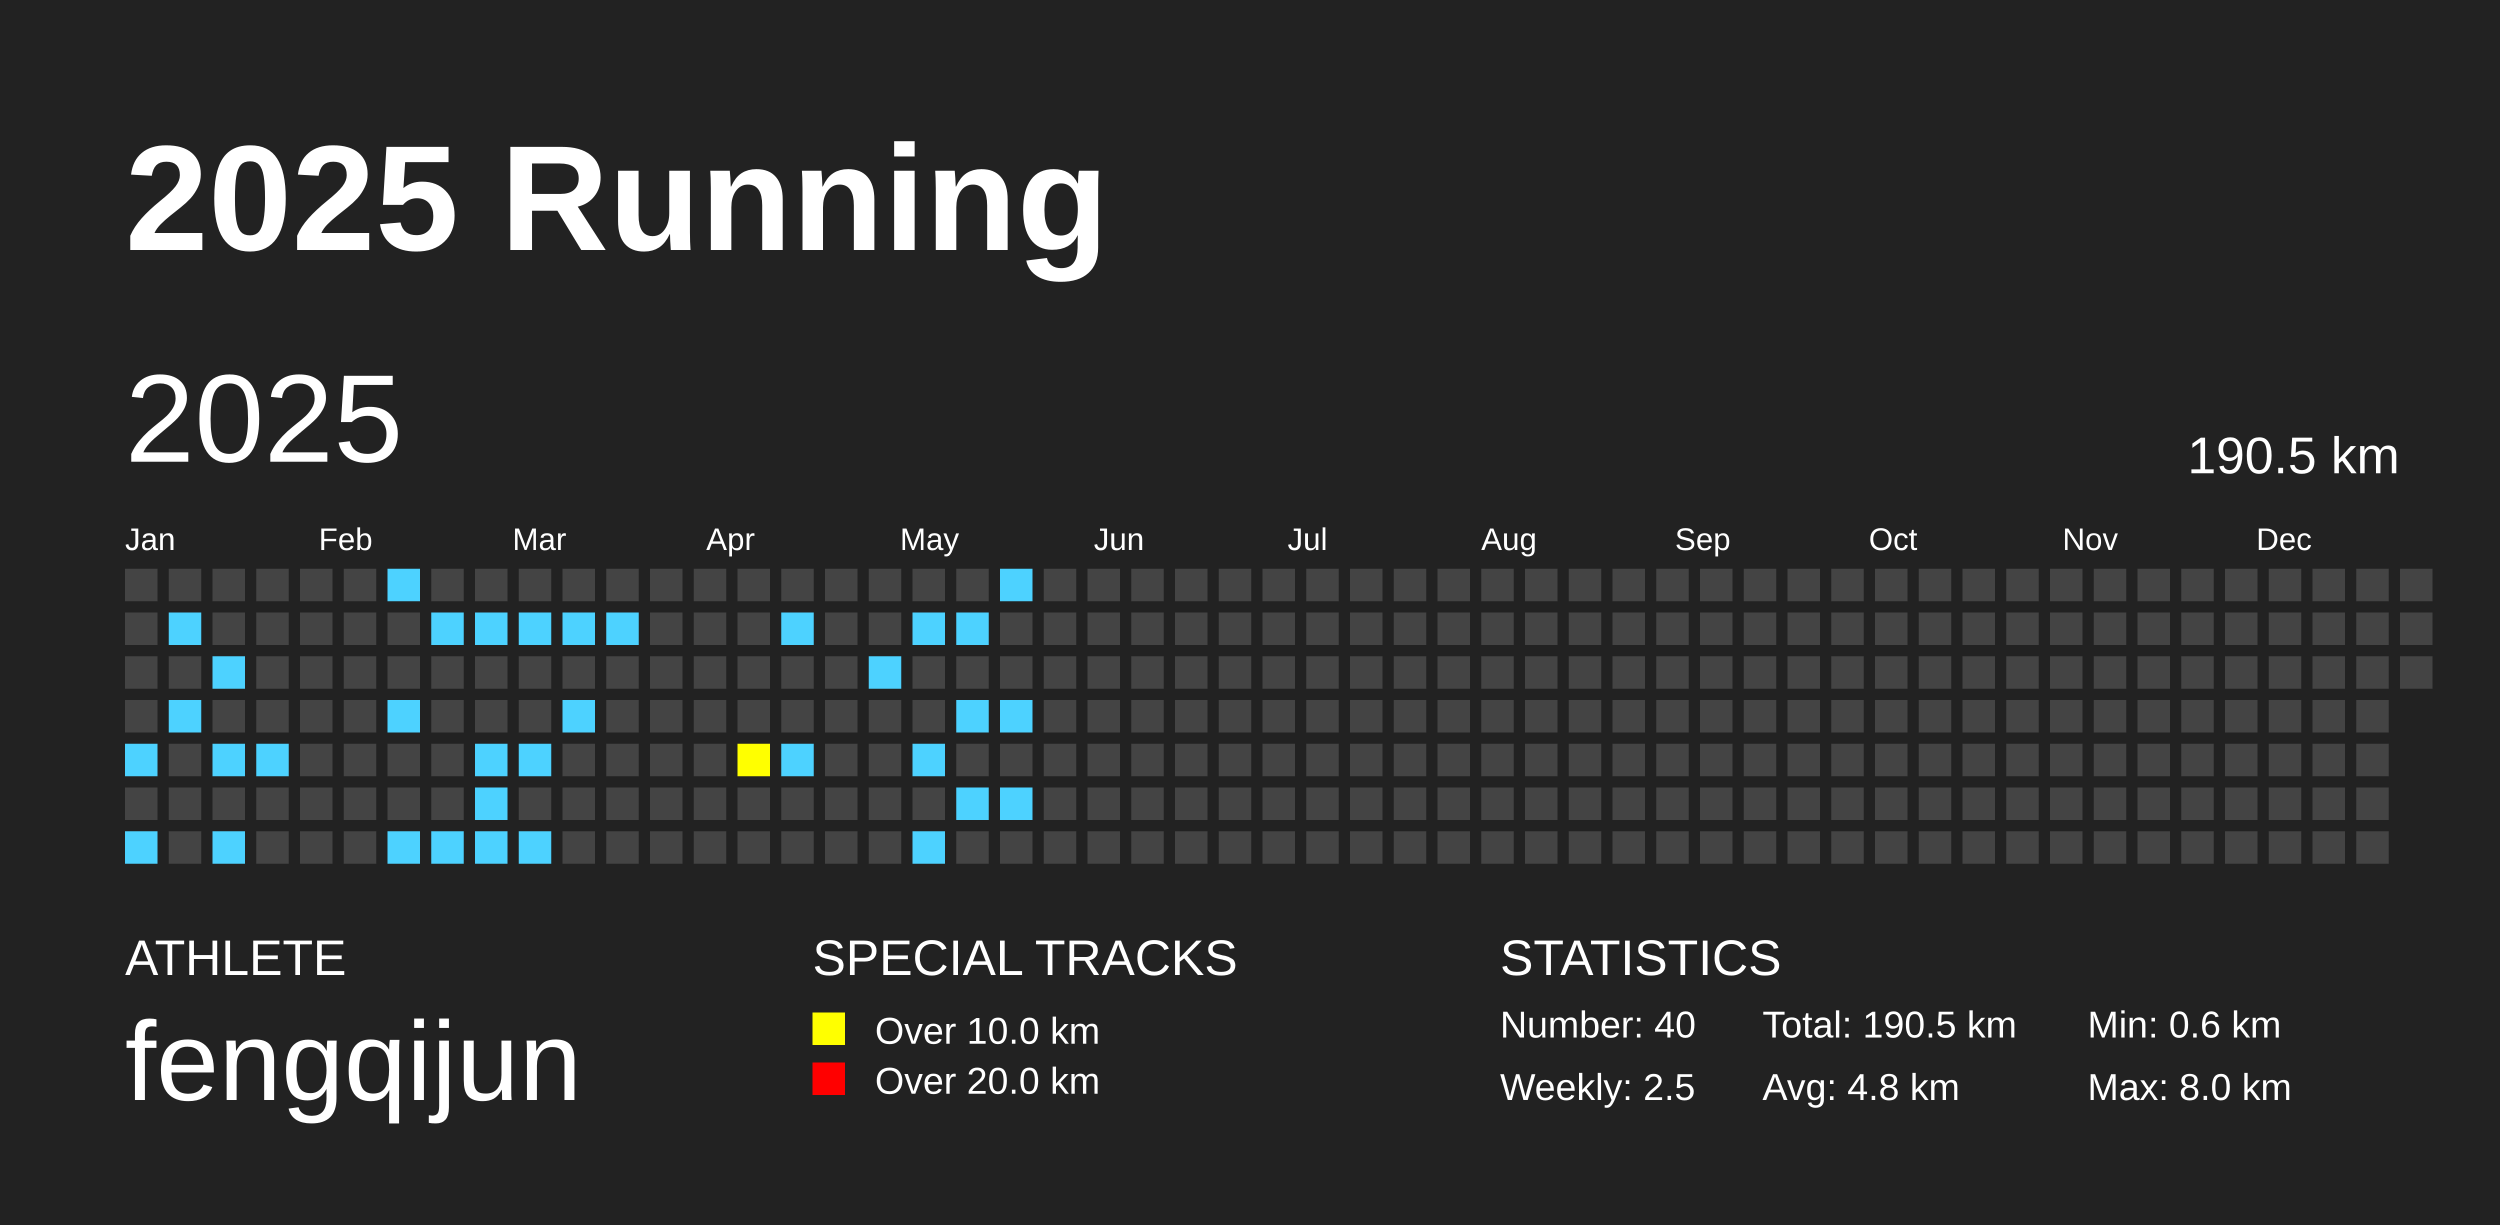
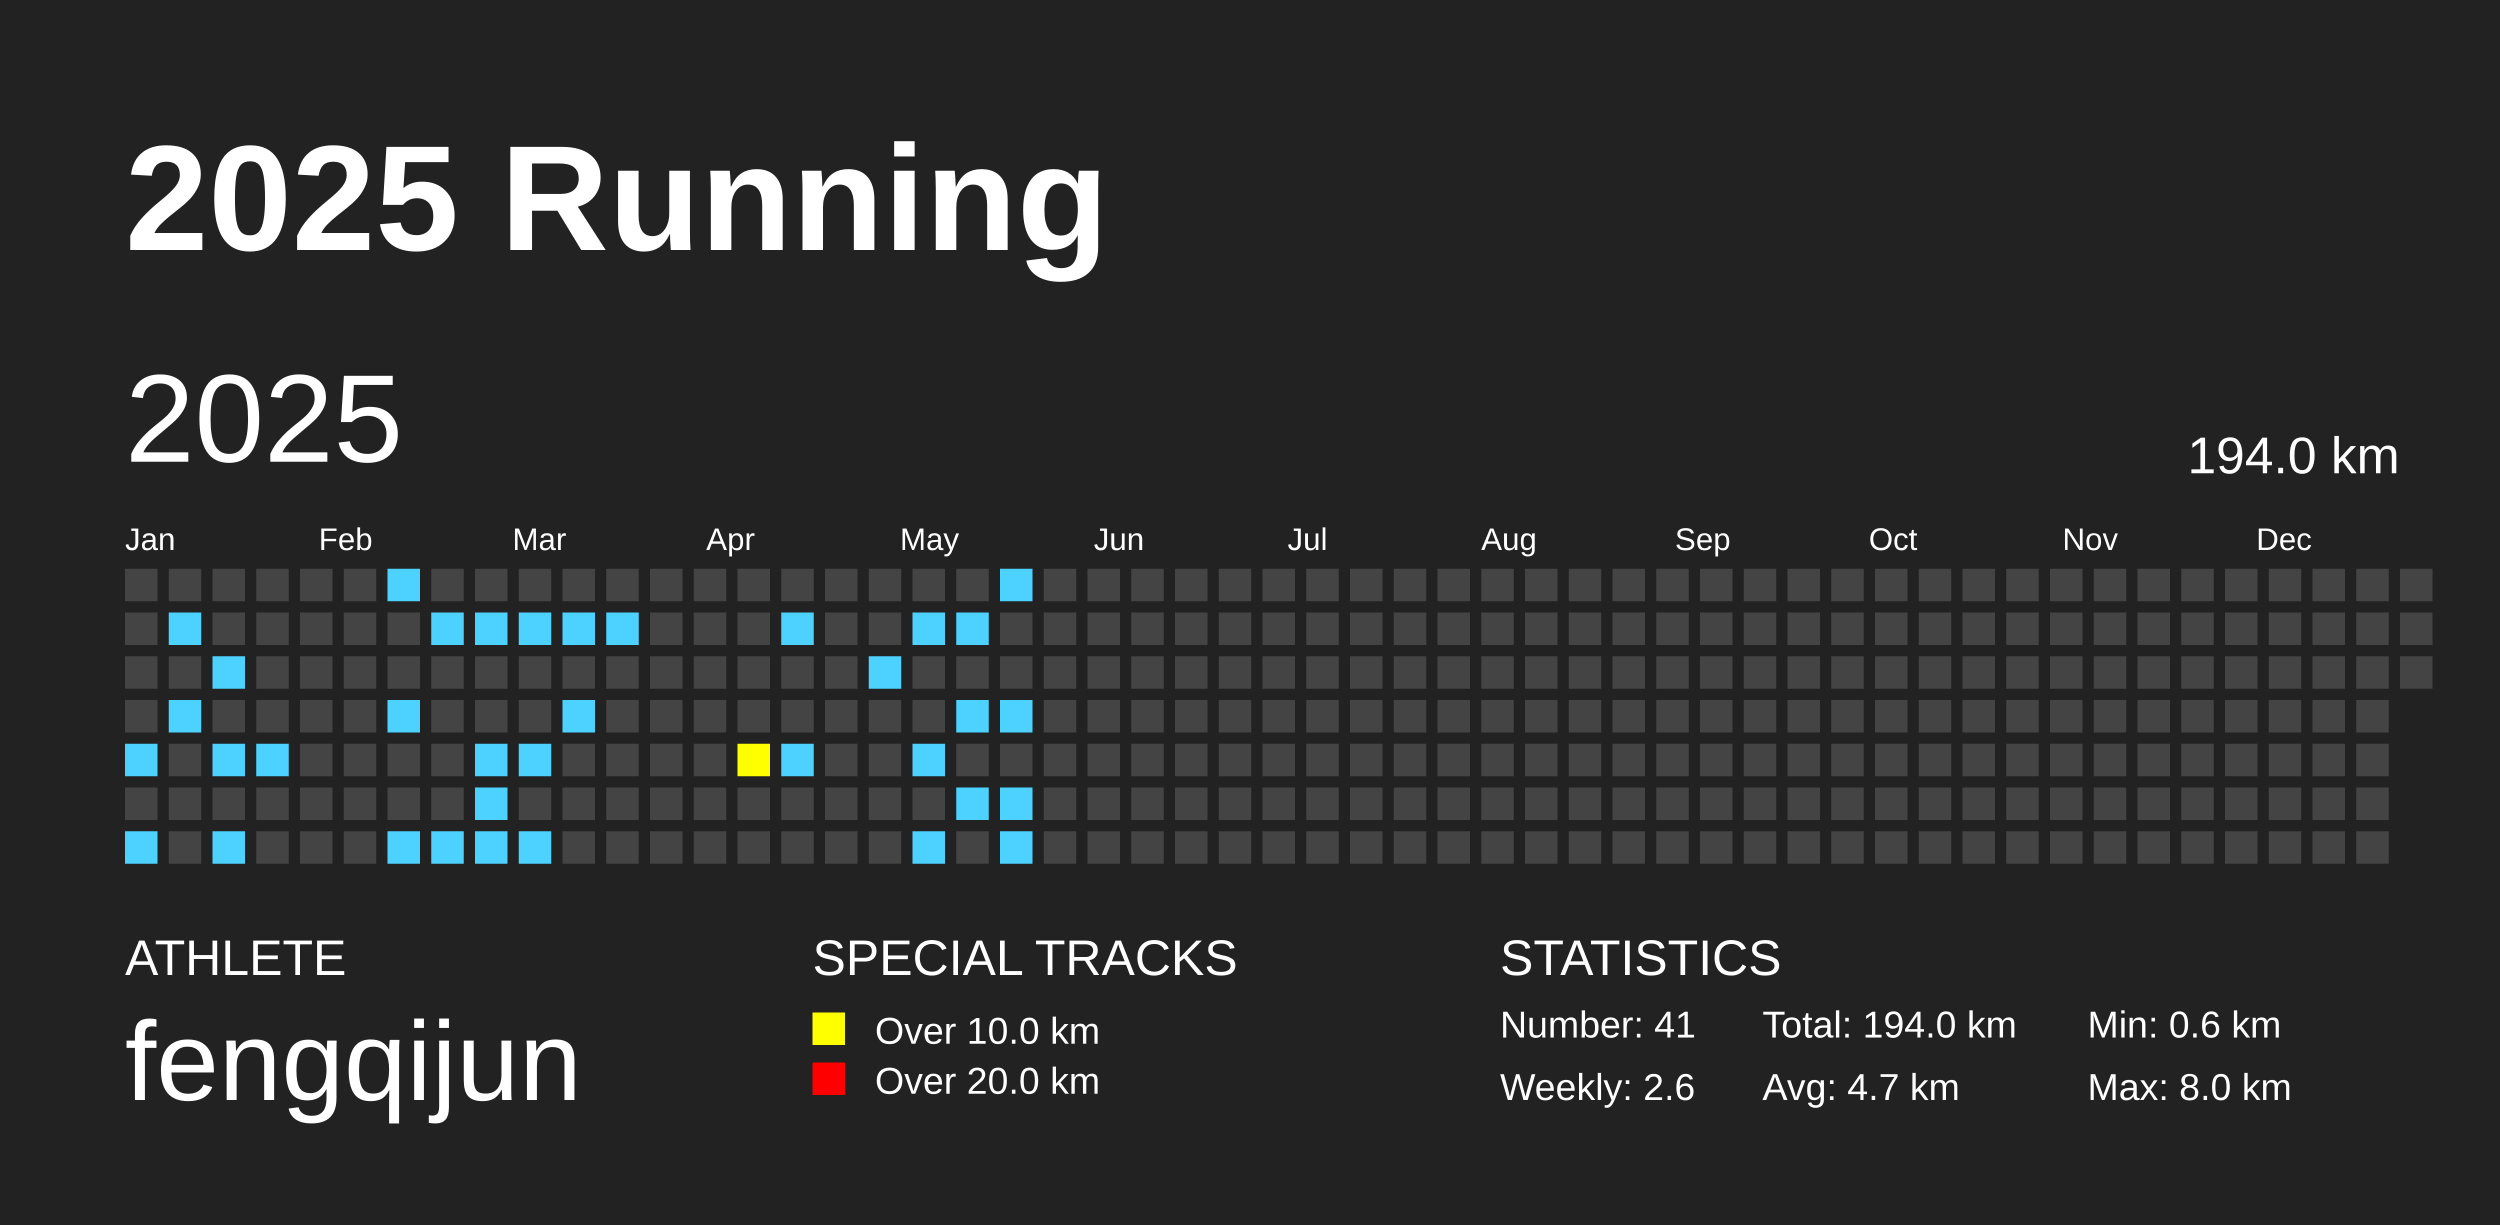
<svg xmlns="http://www.w3.org/2000/svg" baseProfile="full" height="98mm" version="1.1" viewBox="0,0,200,98" width="200mm">
  <defs />
  <rect fill="#222222" height="98" width="200" x="0" y="0" />
  <text fill="#FFFFFF" style="font-size:12px; font-family:Arial; font-weight:bold;" x="10" y="20">2025 Running</text>
  <text fill="#FFFFFF" style="font-size:4px; font-family:Arial" x="10" y="78">ATHLETE</text>
  <text fill="#FFFFFF" style="font-size:9px; font-family:Arial" x="10" y="88">fengqijun</text>
  <text fill="#FFFFFF" style="font-size:4px; font-family:Arial" x="65" y="78">SPECIAL TRACKS</text>
  <rect fill="yellow" height="2.6" width="2.6" x="65" y="81" />
  <text fill="#FFFFFF" style="font-size:3px; font-family:Arial" x="70" y="83.5">Over 10.0 km</text>
  <rect fill="red" height="2.6" width="2.6" x="65" y="85" />
  <text fill="#FFFFFF" style="font-size:3px; font-family:Arial" x="70" y="87.5">Over 20.0 km</text>
  <text fill="#FFFFFF" style="font-size:4px; font-family:Arial" x="120" y="78">STATISTICS</text>
-   <text fill="#FFFFFF" style="font-size:3px; font-family:Arial" x="120" y="83">Number: 40</text>
-   <text fill="#FFFFFF" style="font-size:3px; font-family:Arial" x="120" y="88">Weekly: 2.5</text>
-   <text fill="#FFFFFF" style="font-size:3px; font-family:Arial" x="141" y="83">Total: 190.5 km</text>
-   <text fill="#FFFFFF" style="font-size:3px; font-family:Arial" x="141" y="88">Avg: 4.8 km</text>
+   <text fill="#FFFFFF" style="font-size:3px; font-family:Arial" x="120" y="83">Number: 41</text>
+   <text fill="#FFFFFF" style="font-size:3px; font-family:Arial" x="120" y="88">Weekly: 2.6</text>
+   <text fill="#FFFFFF" style="font-size:3px; font-family:Arial" x="141" y="83">Total: 194.0 km</text>
+   <text fill="#FFFFFF" style="font-size:3px; font-family:Arial" x="141" y="88">Avg: 4.7 km</text>
  <text fill="#FFFFFF" style="font-size:3px; font-family:Arial" x="167" y="83">Min: 0.6 km</text>
  <text fill="#FFFFFF" style="font-size:3px; font-family:Arial" x="167" y="88">Max: 8.0 km</text>
  <text dominant-baseline="hanging" fill="#FFFFFF" style="font-size:10.0px; font-family:Arial;" x="10" y="30">2025</text>
-   <text dominant-baseline="hanging" fill="#FFFFFF" style="font-size:4.125px; font-family:Arial;" x="175" y="35">190.5 km</text>
+   <text dominant-baseline="hanging" fill="#FFFFFF" style="font-size:4.125px; font-family:Arial;" x="175" y="35">194.0 km</text>
  <text fill="#FFFFFF" style="font-size:2.5px; font-family:Arial" x="10.0" y="44">Jan</text>
  <text fill="#FFFFFF" style="font-size:2.5px; font-family:Arial" x="25.5" y="44">Feb</text>
  <text fill="#FFFFFF" style="font-size:2.5px; font-family:Arial" x="41.0" y="44">Mar</text>
  <text fill="#FFFFFF" style="font-size:2.5px; font-family:Arial" x="56.5" y="44">Apr</text>
  <text fill="#FFFFFF" style="font-size:2.5px; font-family:Arial" x="72.0" y="44">May</text>
  <text fill="#FFFFFF" style="font-size:2.5px; font-family:Arial" x="87.5" y="44">Jun</text>
  <text fill="#FFFFFF" style="font-size:2.5px; font-family:Arial" x="103.0" y="44">Jul</text>
  <text fill="#FFFFFF" style="font-size:2.5px; font-family:Arial" x="118.5" y="44">Aug</text>
  <text fill="#FFFFFF" style="font-size:2.5px; font-family:Arial" x="134.0" y="44">Sep</text>
  <text fill="#FFFFFF" style="font-size:2.5px; font-family:Arial" x="149.5" y="44">Oct</text>
  <text fill="#FFFFFF" style="font-size:2.5px; font-family:Arial" x="165.0" y="44">Nov</text>
  <text fill="#FFFFFF" style="font-size:2.5px; font-family:Arial" x="180.5" y="44">Dec</text>
  <rect fill="#444444" height="2.6" width="2.6" x="10.0" y="45.5" />
  <rect fill="#444444" height="2.6" width="2.6" x="10.0" y="49.0" />
  <rect fill="#444444" height="2.6" width="2.6" x="10.0" y="52.5" />
  <rect fill="#444444" height="2.6" width="2.6" x="10.0" y="56.0" />
  <rect fill="#4DD2FF" height="2.6" width="2.6" x="10.0" y="59.5" />
  <rect fill="#444444" height="2.6" width="2.6" x="10.0" y="63.0" />
  <rect fill="#4DD2FF" height="2.6" width="2.6" x="10.0" y="66.5" />
  <rect fill="#444444" height="2.6" width="2.6" x="13.5" y="45.5" />
  <rect fill="#4DD2FF" height="2.6" width="2.6" x="13.5" y="49.0" />
  <rect fill="#444444" height="2.6" width="2.6" x="13.5" y="52.5" />
  <rect fill="#4DD2FF" height="2.6" width="2.6" x="13.5" y="56.0" />
  <rect fill="#444444" height="2.6" width="2.6" x="13.5" y="59.5" />
  <rect fill="#444444" height="2.6" width="2.6" x="13.5" y="63.0" />
  <rect fill="#444444" height="2.6" width="2.6" x="13.5" y="66.5" />
  <rect fill="#444444" height="2.6" width="2.6" x="17.0" y="45.5" />
  <rect fill="#444444" height="2.6" width="2.6" x="17.0" y="49.0" />
  <rect fill="#4DD2FF" height="2.6" width="2.6" x="17.0" y="52.5" />
  <rect fill="#444444" height="2.6" width="2.6" x="17.0" y="56.0" />
  <rect fill="#4DD2FF" height="2.6" width="2.6" x="17.0" y="59.5" />
  <rect fill="#444444" height="2.6" width="2.6" x="17.0" y="63.0" />
  <rect fill="#4DD2FF" height="2.6" width="2.6" x="17.0" y="66.5" />
  <rect fill="#444444" height="2.6" width="2.6" x="20.5" y="45.5" />
  <rect fill="#444444" height="2.6" width="2.6" x="20.5" y="49.0" />
  <rect fill="#444444" height="2.6" width="2.6" x="20.5" y="52.5" />
  <rect fill="#444444" height="2.6" width="2.6" x="20.5" y="56.0" />
  <rect fill="#4DD2FF" height="2.6" width="2.6" x="20.5" y="59.5" />
  <rect fill="#444444" height="2.6" width="2.6" x="20.5" y="63.0" />
  <rect fill="#444444" height="2.6" width="2.6" x="20.5" y="66.5" />
  <rect fill="#444444" height="2.6" width="2.6" x="24.0" y="45.5" />
  <rect fill="#444444" height="2.6" width="2.6" x="24.0" y="49.0" />
  <rect fill="#444444" height="2.6" width="2.6" x="24.0" y="52.5" />
  <rect fill="#444444" height="2.6" width="2.6" x="24.0" y="56.0" />
  <rect fill="#444444" height="2.6" width="2.6" x="24.0" y="59.5" />
  <rect fill="#444444" height="2.6" width="2.6" x="24.0" y="63.0" />
  <rect fill="#444444" height="2.6" width="2.6" x="24.0" y="66.5" />
  <rect fill="#444444" height="2.6" width="2.6" x="27.5" y="45.5" />
  <rect fill="#444444" height="2.6" width="2.6" x="27.5" y="49.0" />
  <rect fill="#444444" height="2.6" width="2.6" x="27.5" y="52.5" />
  <rect fill="#444444" height="2.6" width="2.6" x="27.5" y="56.0" />
  <rect fill="#444444" height="2.6" width="2.6" x="27.5" y="59.5" />
  <rect fill="#444444" height="2.6" width="2.6" x="27.5" y="63.0" />
  <rect fill="#444444" height="2.6" width="2.6" x="27.5" y="66.5" />
  <rect fill="#4DD2FF" height="2.6" width="2.6" x="31.0" y="45.5" />
  <rect fill="#444444" height="2.6" width="2.6" x="31.0" y="49.0" />
  <rect fill="#444444" height="2.6" width="2.6" x="31.0" y="52.5" />
  <rect fill="#4DD2FF" height="2.6" width="2.6" x="31.0" y="56.0" />
  <rect fill="#444444" height="2.6" width="2.6" x="31.0" y="59.5" />
  <rect fill="#444444" height="2.6" width="2.6" x="31.0" y="63.0" />
  <rect fill="#4DD2FF" height="2.6" width="2.6" x="31.0" y="66.5" />
  <rect fill="#444444" height="2.6" width="2.6" x="34.5" y="45.5" />
  <rect fill="#4DD2FF" height="2.6" width="2.6" x="34.5" y="49.0" />
  <rect fill="#444444" height="2.6" width="2.6" x="34.5" y="52.5" />
  <rect fill="#444444" height="2.6" width="2.6" x="34.5" y="56.0" />
  <rect fill="#444444" height="2.6" width="2.6" x="34.5" y="59.5" />
  <rect fill="#444444" height="2.6" width="2.6" x="34.5" y="63.0" />
  <rect fill="#4DD2FF" height="2.6" width="2.6" x="34.5" y="66.5" />
  <rect fill="#444444" height="2.6" width="2.6" x="38.0" y="45.5" />
  <rect fill="#4DD2FF" height="2.6" width="2.6" x="38.0" y="49.0" />
  <rect fill="#444444" height="2.6" width="2.6" x="38.0" y="52.5" />
  <rect fill="#444444" height="2.6" width="2.6" x="38.0" y="56.0" />
  <rect fill="#4DD2FF" height="2.6" width="2.6" x="38.0" y="59.5" />
  <rect fill="#4DD2FF" height="2.6" width="2.6" x="38.0" y="63.0" />
  <rect fill="#4DD2FF" height="2.6" width="2.6" x="38.0" y="66.5" />
  <rect fill="#444444" height="2.6" width="2.6" x="41.5" y="45.5" />
  <rect fill="#4DD2FF" height="2.6" width="2.6" x="41.5" y="49.0" />
  <rect fill="#444444" height="2.6" width="2.6" x="41.5" y="52.5" />
  <rect fill="#444444" height="2.6" width="2.6" x="41.5" y="56.0" />
  <rect fill="#4DD2FF" height="2.6" width="2.6" x="41.5" y="59.5" />
  <rect fill="#444444" height="2.6" width="2.6" x="41.5" y="63.0" />
  <rect fill="#4DD2FF" height="2.6" width="2.6" x="41.5" y="66.5" />
  <rect fill="#444444" height="2.6" width="2.6" x="45.0" y="45.5" />
  <rect fill="#4DD2FF" height="2.6" width="2.6" x="45.0" y="49.0" />
  <rect fill="#444444" height="2.6" width="2.6" x="45.0" y="52.5" />
  <rect fill="#4DD2FF" height="2.6" width="2.6" x="45.0" y="56.0" />
  <rect fill="#444444" height="2.6" width="2.6" x="45.0" y="59.5" />
  <rect fill="#444444" height="2.6" width="2.6" x="45.0" y="63.0" />
  <rect fill="#444444" height="2.6" width="2.6" x="45.0" y="66.5" />
  <rect fill="#444444" height="2.6" width="2.6" x="48.5" y="45.5" />
  <rect fill="#4DD2FF" height="2.6" width="2.6" x="48.5" y="49.0" />
  <rect fill="#444444" height="2.6" width="2.6" x="48.5" y="52.5" />
  <rect fill="#444444" height="2.6" width="2.6" x="48.5" y="56.0" />
  <rect fill="#444444" height="2.6" width="2.6" x="48.5" y="59.5" />
  <rect fill="#444444" height="2.6" width="2.6" x="48.5" y="63.0" />
  <rect fill="#444444" height="2.6" width="2.6" x="48.5" y="66.5" />
  <rect fill="#444444" height="2.6" width="2.6" x="52.0" y="45.5" />
  <rect fill="#444444" height="2.6" width="2.6" x="52.0" y="49.0" />
  <rect fill="#444444" height="2.6" width="2.6" x="52.0" y="52.5" />
  <rect fill="#444444" height="2.6" width="2.6" x="52.0" y="56.0" />
  <rect fill="#444444" height="2.6" width="2.6" x="52.0" y="59.5" />
  <rect fill="#444444" height="2.6" width="2.6" x="52.0" y="63.0" />
  <rect fill="#444444" height="2.6" width="2.6" x="52.0" y="66.5" />
  <rect fill="#444444" height="2.6" width="2.6" x="55.5" y="45.5" />
  <rect fill="#444444" height="2.6" width="2.6" x="55.5" y="49.0" />
  <rect fill="#444444" height="2.6" width="2.6" x="55.5" y="52.5" />
  <rect fill="#444444" height="2.6" width="2.6" x="55.5" y="56.0" />
  <rect fill="#444444" height="2.6" width="2.6" x="55.5" y="59.5" />
  <rect fill="#444444" height="2.6" width="2.6" x="55.5" y="63.0" />
  <rect fill="#444444" height="2.6" width="2.6" x="55.5" y="66.5" />
  <rect fill="#444444" height="2.6" width="2.6" x="59.0" y="45.5" />
  <rect fill="#444444" height="2.6" width="2.6" x="59.0" y="49.0" />
  <rect fill="#444444" height="2.6" width="2.6" x="59.0" y="52.5" />
  <rect fill="#444444" height="2.6" width="2.6" x="59.0" y="56.0" />
  <rect fill="yellow" height="2.6" width="2.6" x="59.0" y="59.5" />
  <rect fill="#444444" height="2.6" width="2.6" x="59.0" y="63.0" />
  <rect fill="#444444" height="2.6" width="2.6" x="59.0" y="66.5" />
  <rect fill="#444444" height="2.6" width="2.6" x="62.5" y="45.5" />
  <rect fill="#4DD2FF" height="2.6" width="2.6" x="62.5" y="49.0" />
  <rect fill="#444444" height="2.6" width="2.6" x="62.5" y="52.5" />
  <rect fill="#444444" height="2.6" width="2.6" x="62.5" y="56.0" />
  <rect fill="#4DD2FF" height="2.6" width="2.6" x="62.5" y="59.5" />
  <rect fill="#444444" height="2.6" width="2.6" x="62.5" y="63.0" />
  <rect fill="#444444" height="2.6" width="2.6" x="62.5" y="66.5" />
  <rect fill="#444444" height="2.6" width="2.6" x="66.0" y="45.5" />
  <rect fill="#444444" height="2.6" width="2.6" x="66.0" y="49.0" />
  <rect fill="#444444" height="2.6" width="2.6" x="66.0" y="52.5" />
  <rect fill="#444444" height="2.6" width="2.6" x="66.0" y="56.0" />
  <rect fill="#444444" height="2.6" width="2.6" x="66.0" y="59.5" />
  <rect fill="#444444" height="2.6" width="2.6" x="66.0" y="63.0" />
  <rect fill="#444444" height="2.6" width="2.6" x="66.0" y="66.5" />
  <rect fill="#444444" height="2.6" width="2.6" x="69.5" y="45.5" />
  <rect fill="#444444" height="2.6" width="2.6" x="69.5" y="49.0" />
  <rect fill="#4DD2FF" height="2.6" width="2.6" x="69.5" y="52.5" />
  <rect fill="#444444" height="2.6" width="2.6" x="69.5" y="56.0" />
  <rect fill="#444444" height="2.6" width="2.6" x="69.5" y="59.5" />
  <rect fill="#444444" height="2.6" width="2.6" x="69.5" y="63.0" />
  <rect fill="#444444" height="2.6" width="2.6" x="69.5" y="66.5" />
  <rect fill="#444444" height="2.6" width="2.6" x="73.0" y="45.5" />
  <rect fill="#4DD2FF" height="2.6" width="2.6" x="73.0" y="49.0" />
  <rect fill="#444444" height="2.6" width="2.6" x="73.0" y="52.5" />
  <rect fill="#444444" height="2.6" width="2.6" x="73.0" y="56.0" />
  <rect fill="#4DD2FF" height="2.6" width="2.6" x="73.0" y="59.5" />
  <rect fill="#444444" height="2.6" width="2.6" x="73.0" y="63.0" />
  <rect fill="#4DD2FF" height="2.6" width="2.6" x="73.0" y="66.5" />
  <rect fill="#444444" height="2.6" width="2.6" x="76.5" y="45.5" />
  <rect fill="#4DD2FF" height="2.6" width="2.6" x="76.5" y="49.0" />
  <rect fill="#444444" height="2.6" width="2.6" x="76.5" y="52.5" />
  <rect fill="#4DD2FF" height="2.6" width="2.6" x="76.5" y="56.0" />
  <rect fill="#444444" height="2.6" width="2.6" x="76.5" y="59.5" />
  <rect fill="#4DD2FF" height="2.6" width="2.6" x="76.5" y="63.0" />
  <rect fill="#444444" height="2.6" width="2.6" x="76.5" y="66.5" />
  <rect fill="#4DD2FF" height="2.6" width="2.6" x="80.0" y="45.5" />
  <rect fill="#444444" height="2.6" width="2.6" x="80.0" y="49.0" />
  <rect fill="#444444" height="2.6" width="2.6" x="80.0" y="52.5" />
  <rect fill="#4DD2FF" height="2.6" width="2.6" x="80.0" y="56.0" />
  <rect fill="#444444" height="2.6" width="2.6" x="80.0" y="59.5" />
  <rect fill="#4DD2FF" height="2.6" width="2.6" x="80.0" y="63.0" />
-   <rect fill="#444444" height="2.6" width="2.6" x="80.0" y="66.5" />
+   <rect fill="#4DD2FF" height="2.6" width="2.6" x="80.0" y="66.5" />
  <rect fill="#444444" height="2.6" width="2.6" x="83.5" y="45.5" />
  <rect fill="#444444" height="2.6" width="2.6" x="83.5" y="49.0" />
  <rect fill="#444444" height="2.6" width="2.6" x="83.5" y="52.5" />
  <rect fill="#444444" height="2.6" width="2.6" x="83.5" y="56.0" />
  <rect fill="#444444" height="2.6" width="2.6" x="83.5" y="59.5" />
  <rect fill="#444444" height="2.6" width="2.6" x="83.5" y="63.0" />
  <rect fill="#444444" height="2.6" width="2.6" x="83.5" y="66.5" />
  <rect fill="#444444" height="2.6" width="2.6" x="87.0" y="45.5" />
  <rect fill="#444444" height="2.6" width="2.6" x="87.0" y="49.0" />
  <rect fill="#444444" height="2.6" width="2.6" x="87.0" y="52.5" />
  <rect fill="#444444" height="2.6" width="2.6" x="87.0" y="56.0" />
  <rect fill="#444444" height="2.6" width="2.6" x="87.0" y="59.5" />
  <rect fill="#444444" height="2.6" width="2.6" x="87.0" y="63.0" />
  <rect fill="#444444" height="2.6" width="2.6" x="87.0" y="66.5" />
  <rect fill="#444444" height="2.6" width="2.6" x="90.5" y="45.5" />
  <rect fill="#444444" height="2.6" width="2.6" x="90.5" y="49.0" />
  <rect fill="#444444" height="2.6" width="2.6" x="90.5" y="52.5" />
  <rect fill="#444444" height="2.6" width="2.6" x="90.5" y="56.0" />
  <rect fill="#444444" height="2.6" width="2.6" x="90.5" y="59.5" />
  <rect fill="#444444" height="2.6" width="2.6" x="90.5" y="63.0" />
  <rect fill="#444444" height="2.6" width="2.6" x="90.5" y="66.5" />
  <rect fill="#444444" height="2.6" width="2.6" x="94.0" y="45.5" />
  <rect fill="#444444" height="2.6" width="2.6" x="94.0" y="49.0" />
  <rect fill="#444444" height="2.6" width="2.6" x="94.0" y="52.5" />
  <rect fill="#444444" height="2.6" width="2.6" x="94.0" y="56.0" />
  <rect fill="#444444" height="2.6" width="2.6" x="94.0" y="59.5" />
  <rect fill="#444444" height="2.6" width="2.6" x="94.0" y="63.0" />
  <rect fill="#444444" height="2.6" width="2.6" x="94.0" y="66.5" />
  <rect fill="#444444" height="2.6" width="2.6" x="97.5" y="45.5" />
  <rect fill="#444444" height="2.6" width="2.6" x="97.5" y="49.0" />
  <rect fill="#444444" height="2.6" width="2.6" x="97.5" y="52.5" />
  <rect fill="#444444" height="2.6" width="2.6" x="97.5" y="56.0" />
  <rect fill="#444444" height="2.6" width="2.6" x="97.5" y="59.5" />
  <rect fill="#444444" height="2.6" width="2.6" x="97.5" y="63.0" />
  <rect fill="#444444" height="2.6" width="2.6" x="97.5" y="66.5" />
  <rect fill="#444444" height="2.6" width="2.6" x="101.0" y="45.5" />
  <rect fill="#444444" height="2.6" width="2.6" x="101.0" y="49.0" />
  <rect fill="#444444" height="2.6" width="2.6" x="101.0" y="52.5" />
  <rect fill="#444444" height="2.6" width="2.6" x="101.0" y="56.0" />
  <rect fill="#444444" height="2.6" width="2.6" x="101.0" y="59.5" />
  <rect fill="#444444" height="2.6" width="2.6" x="101.0" y="63.0" />
  <rect fill="#444444" height="2.6" width="2.6" x="101.0" y="66.5" />
  <rect fill="#444444" height="2.6" width="2.6" x="104.5" y="45.5" />
  <rect fill="#444444" height="2.6" width="2.6" x="104.5" y="49.0" />
  <rect fill="#444444" height="2.6" width="2.6" x="104.5" y="52.5" />
  <rect fill="#444444" height="2.6" width="2.6" x="104.5" y="56.0" />
  <rect fill="#444444" height="2.6" width="2.6" x="104.5" y="59.5" />
  <rect fill="#444444" height="2.6" width="2.6" x="104.5" y="63.0" />
  <rect fill="#444444" height="2.6" width="2.6" x="104.5" y="66.5" />
  <rect fill="#444444" height="2.6" width="2.6" x="108.0" y="45.5" />
  <rect fill="#444444" height="2.6" width="2.6" x="108.0" y="49.0" />
  <rect fill="#444444" height="2.6" width="2.6" x="108.0" y="52.5" />
  <rect fill="#444444" height="2.6" width="2.6" x="108.0" y="56.0" />
  <rect fill="#444444" height="2.6" width="2.6" x="108.0" y="59.5" />
  <rect fill="#444444" height="2.6" width="2.6" x="108.0" y="63.0" />
  <rect fill="#444444" height="2.6" width="2.6" x="108.0" y="66.5" />
  <rect fill="#444444" height="2.6" width="2.6" x="111.5" y="45.5" />
  <rect fill="#444444" height="2.6" width="2.6" x="111.5" y="49.0" />
  <rect fill="#444444" height="2.6" width="2.6" x="111.5" y="52.5" />
  <rect fill="#444444" height="2.6" width="2.6" x="111.5" y="56.0" />
  <rect fill="#444444" height="2.6" width="2.6" x="111.5" y="59.5" />
  <rect fill="#444444" height="2.6" width="2.6" x="111.5" y="63.0" />
  <rect fill="#444444" height="2.6" width="2.6" x="111.5" y="66.5" />
  <rect fill="#444444" height="2.6" width="2.6" x="115.0" y="45.5" />
  <rect fill="#444444" height="2.6" width="2.6" x="115.0" y="49.0" />
  <rect fill="#444444" height="2.6" width="2.6" x="115.0" y="52.5" />
  <rect fill="#444444" height="2.6" width="2.6" x="115.0" y="56.0" />
  <rect fill="#444444" height="2.6" width="2.6" x="115.0" y="59.5" />
  <rect fill="#444444" height="2.6" width="2.6" x="115.0" y="63.0" />
  <rect fill="#444444" height="2.6" width="2.6" x="115.0" y="66.5" />
  <rect fill="#444444" height="2.6" width="2.6" x="118.5" y="45.5" />
  <rect fill="#444444" height="2.6" width="2.6" x="118.5" y="49.0" />
  <rect fill="#444444" height="2.6" width="2.6" x="118.5" y="52.5" />
  <rect fill="#444444" height="2.6" width="2.6" x="118.5" y="56.0" />
  <rect fill="#444444" height="2.6" width="2.6" x="118.5" y="59.5" />
  <rect fill="#444444" height="2.6" width="2.6" x="118.5" y="63.0" />
  <rect fill="#444444" height="2.6" width="2.6" x="118.5" y="66.5" />
  <rect fill="#444444" height="2.6" width="2.6" x="122.0" y="45.5" />
  <rect fill="#444444" height="2.6" width="2.6" x="122.0" y="49.0" />
  <rect fill="#444444" height="2.6" width="2.6" x="122.0" y="52.5" />
  <rect fill="#444444" height="2.6" width="2.6" x="122.0" y="56.0" />
  <rect fill="#444444" height="2.6" width="2.6" x="122.0" y="59.5" />
  <rect fill="#444444" height="2.6" width="2.6" x="122.0" y="63.0" />
  <rect fill="#444444" height="2.6" width="2.6" x="122.0" y="66.5" />
  <rect fill="#444444" height="2.6" width="2.6" x="125.5" y="45.5" />
  <rect fill="#444444" height="2.6" width="2.6" x="125.5" y="49.0" />
  <rect fill="#444444" height="2.6" width="2.6" x="125.5" y="52.5" />
  <rect fill="#444444" height="2.6" width="2.6" x="125.5" y="56.0" />
  <rect fill="#444444" height="2.6" width="2.6" x="125.5" y="59.5" />
  <rect fill="#444444" height="2.6" width="2.6" x="125.5" y="63.0" />
  <rect fill="#444444" height="2.6" width="2.6" x="125.5" y="66.5" />
  <rect fill="#444444" height="2.6" width="2.6" x="129.0" y="45.5" />
  <rect fill="#444444" height="2.6" width="2.6" x="129.0" y="49.0" />
  <rect fill="#444444" height="2.6" width="2.6" x="129.0" y="52.5" />
  <rect fill="#444444" height="2.6" width="2.6" x="129.0" y="56.0" />
  <rect fill="#444444" height="2.6" width="2.6" x="129.0" y="59.5" />
  <rect fill="#444444" height="2.6" width="2.6" x="129.0" y="63.0" />
  <rect fill="#444444" height="2.6" width="2.6" x="129.0" y="66.5" />
  <rect fill="#444444" height="2.6" width="2.6" x="132.5" y="45.5" />
  <rect fill="#444444" height="2.6" width="2.6" x="132.5" y="49.0" />
  <rect fill="#444444" height="2.6" width="2.6" x="132.5" y="52.5" />
  <rect fill="#444444" height="2.6" width="2.6" x="132.5" y="56.0" />
  <rect fill="#444444" height="2.6" width="2.6" x="132.5" y="59.5" />
  <rect fill="#444444" height="2.6" width="2.6" x="132.5" y="63.0" />
  <rect fill="#444444" height="2.6" width="2.6" x="132.5" y="66.5" />
  <rect fill="#444444" height="2.6" width="2.6" x="136.0" y="45.5" />
  <rect fill="#444444" height="2.6" width="2.6" x="136.0" y="49.0" />
  <rect fill="#444444" height="2.6" width="2.6" x="136.0" y="52.5" />
  <rect fill="#444444" height="2.6" width="2.6" x="136.0" y="56.0" />
  <rect fill="#444444" height="2.6" width="2.6" x="136.0" y="59.5" />
  <rect fill="#444444" height="2.6" width="2.6" x="136.0" y="63.0" />
  <rect fill="#444444" height="2.6" width="2.6" x="136.0" y="66.5" />
  <rect fill="#444444" height="2.6" width="2.6" x="139.5" y="45.5" />
  <rect fill="#444444" height="2.6" width="2.6" x="139.5" y="49.0" />
  <rect fill="#444444" height="2.6" width="2.6" x="139.5" y="52.5" />
  <rect fill="#444444" height="2.6" width="2.6" x="139.5" y="56.0" />
  <rect fill="#444444" height="2.6" width="2.6" x="139.5" y="59.5" />
  <rect fill="#444444" height="2.6" width="2.6" x="139.5" y="63.0" />
  <rect fill="#444444" height="2.6" width="2.6" x="139.5" y="66.5" />
  <rect fill="#444444" height="2.6" width="2.6" x="143.0" y="45.5" />
  <rect fill="#444444" height="2.6" width="2.6" x="143.0" y="49.0" />
  <rect fill="#444444" height="2.6" width="2.6" x="143.0" y="52.5" />
  <rect fill="#444444" height="2.6" width="2.6" x="143.0" y="56.0" />
  <rect fill="#444444" height="2.6" width="2.6" x="143.0" y="59.5" />
  <rect fill="#444444" height="2.6" width="2.6" x="143.0" y="63.0" />
  <rect fill="#444444" height="2.6" width="2.6" x="143.0" y="66.5" />
  <rect fill="#444444" height="2.6" width="2.6" x="146.5" y="45.5" />
  <rect fill="#444444" height="2.6" width="2.6" x="146.5" y="49.0" />
  <rect fill="#444444" height="2.6" width="2.6" x="146.5" y="52.5" />
  <rect fill="#444444" height="2.6" width="2.6" x="146.5" y="56.0" />
  <rect fill="#444444" height="2.6" width="2.6" x="146.5" y="59.5" />
  <rect fill="#444444" height="2.6" width="2.6" x="146.5" y="63.0" />
  <rect fill="#444444" height="2.6" width="2.6" x="146.5" y="66.5" />
  <rect fill="#444444" height="2.6" width="2.6" x="150.0" y="45.5" />
  <rect fill="#444444" height="2.6" width="2.6" x="150.0" y="49.0" />
  <rect fill="#444444" height="2.6" width="2.6" x="150.0" y="52.5" />
  <rect fill="#444444" height="2.6" width="2.6" x="150.0" y="56.0" />
  <rect fill="#444444" height="2.6" width="2.6" x="150.0" y="59.5" />
  <rect fill="#444444" height="2.6" width="2.6" x="150.0" y="63.0" />
  <rect fill="#444444" height="2.6" width="2.6" x="150.0" y="66.5" />
  <rect fill="#444444" height="2.6" width="2.6" x="153.5" y="45.5" />
  <rect fill="#444444" height="2.6" width="2.6" x="153.5" y="49.0" />
  <rect fill="#444444" height="2.6" width="2.6" x="153.5" y="52.5" />
  <rect fill="#444444" height="2.6" width="2.6" x="153.5" y="56.0" />
  <rect fill="#444444" height="2.6" width="2.6" x="153.5" y="59.5" />
  <rect fill="#444444" height="2.6" width="2.6" x="153.5" y="63.0" />
  <rect fill="#444444" height="2.6" width="2.6" x="153.5" y="66.5" />
  <rect fill="#444444" height="2.6" width="2.6" x="157.0" y="45.5" />
  <rect fill="#444444" height="2.6" width="2.6" x="157.0" y="49.0" />
  <rect fill="#444444" height="2.6" width="2.6" x="157.0" y="52.5" />
  <rect fill="#444444" height="2.6" width="2.6" x="157.0" y="56.0" />
  <rect fill="#444444" height="2.6" width="2.6" x="157.0" y="59.5" />
  <rect fill="#444444" height="2.6" width="2.6" x="157.0" y="63.0" />
  <rect fill="#444444" height="2.6" width="2.6" x="157.0" y="66.5" />
  <rect fill="#444444" height="2.6" width="2.6" x="160.5" y="45.5" />
  <rect fill="#444444" height="2.6" width="2.6" x="160.5" y="49.0" />
  <rect fill="#444444" height="2.6" width="2.6" x="160.5" y="52.5" />
  <rect fill="#444444" height="2.6" width="2.6" x="160.5" y="56.0" />
  <rect fill="#444444" height="2.6" width="2.6" x="160.5" y="59.5" />
  <rect fill="#444444" height="2.6" width="2.6" x="160.5" y="63.0" />
  <rect fill="#444444" height="2.6" width="2.6" x="160.5" y="66.5" />
  <rect fill="#444444" height="2.6" width="2.6" x="164.0" y="45.5" />
  <rect fill="#444444" height="2.6" width="2.6" x="164.0" y="49.0" />
  <rect fill="#444444" height="2.6" width="2.6" x="164.0" y="52.5" />
  <rect fill="#444444" height="2.6" width="2.6" x="164.0" y="56.0" />
  <rect fill="#444444" height="2.6" width="2.6" x="164.0" y="59.5" />
  <rect fill="#444444" height="2.6" width="2.6" x="164.0" y="63.0" />
  <rect fill="#444444" height="2.6" width="2.6" x="164.0" y="66.5" />
  <rect fill="#444444" height="2.6" width="2.6" x="167.5" y="45.5" />
  <rect fill="#444444" height="2.6" width="2.6" x="167.5" y="49.0" />
  <rect fill="#444444" height="2.6" width="2.6" x="167.5" y="52.5" />
  <rect fill="#444444" height="2.6" width="2.6" x="167.5" y="56.0" />
  <rect fill="#444444" height="2.6" width="2.6" x="167.5" y="59.5" />
  <rect fill="#444444" height="2.6" width="2.6" x="167.5" y="63.0" />
  <rect fill="#444444" height="2.6" width="2.6" x="167.5" y="66.5" />
  <rect fill="#444444" height="2.6" width="2.6" x="171.0" y="45.5" />
  <rect fill="#444444" height="2.6" width="2.6" x="171.0" y="49.0" />
  <rect fill="#444444" height="2.6" width="2.6" x="171.0" y="52.5" />
  <rect fill="#444444" height="2.6" width="2.6" x="171.0" y="56.0" />
  <rect fill="#444444" height="2.6" width="2.6" x="171.0" y="59.5" />
  <rect fill="#444444" height="2.6" width="2.6" x="171.0" y="63.0" />
  <rect fill="#444444" height="2.6" width="2.6" x="171.0" y="66.5" />
  <rect fill="#444444" height="2.6" width="2.6" x="174.5" y="45.5" />
  <rect fill="#444444" height="2.6" width="2.6" x="174.5" y="49.0" />
  <rect fill="#444444" height="2.6" width="2.6" x="174.5" y="52.5" />
  <rect fill="#444444" height="2.6" width="2.6" x="174.5" y="56.0" />
  <rect fill="#444444" height="2.6" width="2.6" x="174.5" y="59.5" />
  <rect fill="#444444" height="2.6" width="2.6" x="174.5" y="63.0" />
  <rect fill="#444444" height="2.6" width="2.6" x="174.5" y="66.5" />
  <rect fill="#444444" height="2.6" width="2.6" x="178.0" y="45.5" />
  <rect fill="#444444" height="2.6" width="2.6" x="178.0" y="49.0" />
  <rect fill="#444444" height="2.6" width="2.6" x="178.0" y="52.5" />
  <rect fill="#444444" height="2.6" width="2.6" x="178.0" y="56.0" />
  <rect fill="#444444" height="2.6" width="2.6" x="178.0" y="59.5" />
  <rect fill="#444444" height="2.6" width="2.6" x="178.0" y="63.0" />
  <rect fill="#444444" height="2.6" width="2.6" x="178.0" y="66.5" />
  <rect fill="#444444" height="2.6" width="2.6" x="181.5" y="45.5" />
  <rect fill="#444444" height="2.6" width="2.6" x="181.5" y="49.0" />
  <rect fill="#444444" height="2.6" width="2.6" x="181.5" y="52.5" />
  <rect fill="#444444" height="2.6" width="2.6" x="181.5" y="56.0" />
  <rect fill="#444444" height="2.6" width="2.6" x="181.5" y="59.5" />
  <rect fill="#444444" height="2.6" width="2.6" x="181.5" y="63.0" />
  <rect fill="#444444" height="2.6" width="2.6" x="181.5" y="66.5" />
  <rect fill="#444444" height="2.6" width="2.6" x="185.0" y="45.5" />
  <rect fill="#444444" height="2.6" width="2.6" x="185.0" y="49.0" />
  <rect fill="#444444" height="2.6" width="2.6" x="185.0" y="52.5" />
  <rect fill="#444444" height="2.6" width="2.6" x="185.0" y="56.0" />
  <rect fill="#444444" height="2.6" width="2.6" x="185.0" y="59.5" />
  <rect fill="#444444" height="2.6" width="2.6" x="185.0" y="63.0" />
  <rect fill="#444444" height="2.6" width="2.6" x="185.0" y="66.5" />
  <rect fill="#444444" height="2.6" width="2.6" x="188.5" y="45.5" />
  <rect fill="#444444" height="2.6" width="2.6" x="188.5" y="49.0" />
  <rect fill="#444444" height="2.6" width="2.6" x="188.5" y="52.5" />
  <rect fill="#444444" height="2.6" width="2.6" x="188.5" y="56.0" />
  <rect fill="#444444" height="2.6" width="2.6" x="188.5" y="59.5" />
  <rect fill="#444444" height="2.6" width="2.6" x="188.5" y="63.0" />
  <rect fill="#444444" height="2.6" width="2.6" x="188.5" y="66.5" />
  <rect fill="#444444" height="2.6" width="2.6" x="192.0" y="45.5" />
  <rect fill="#444444" height="2.6" width="2.6" x="192.0" y="49.0" />
  <rect fill="#444444" height="2.6" width="2.6" x="192.0" y="52.5" />
</svg>
